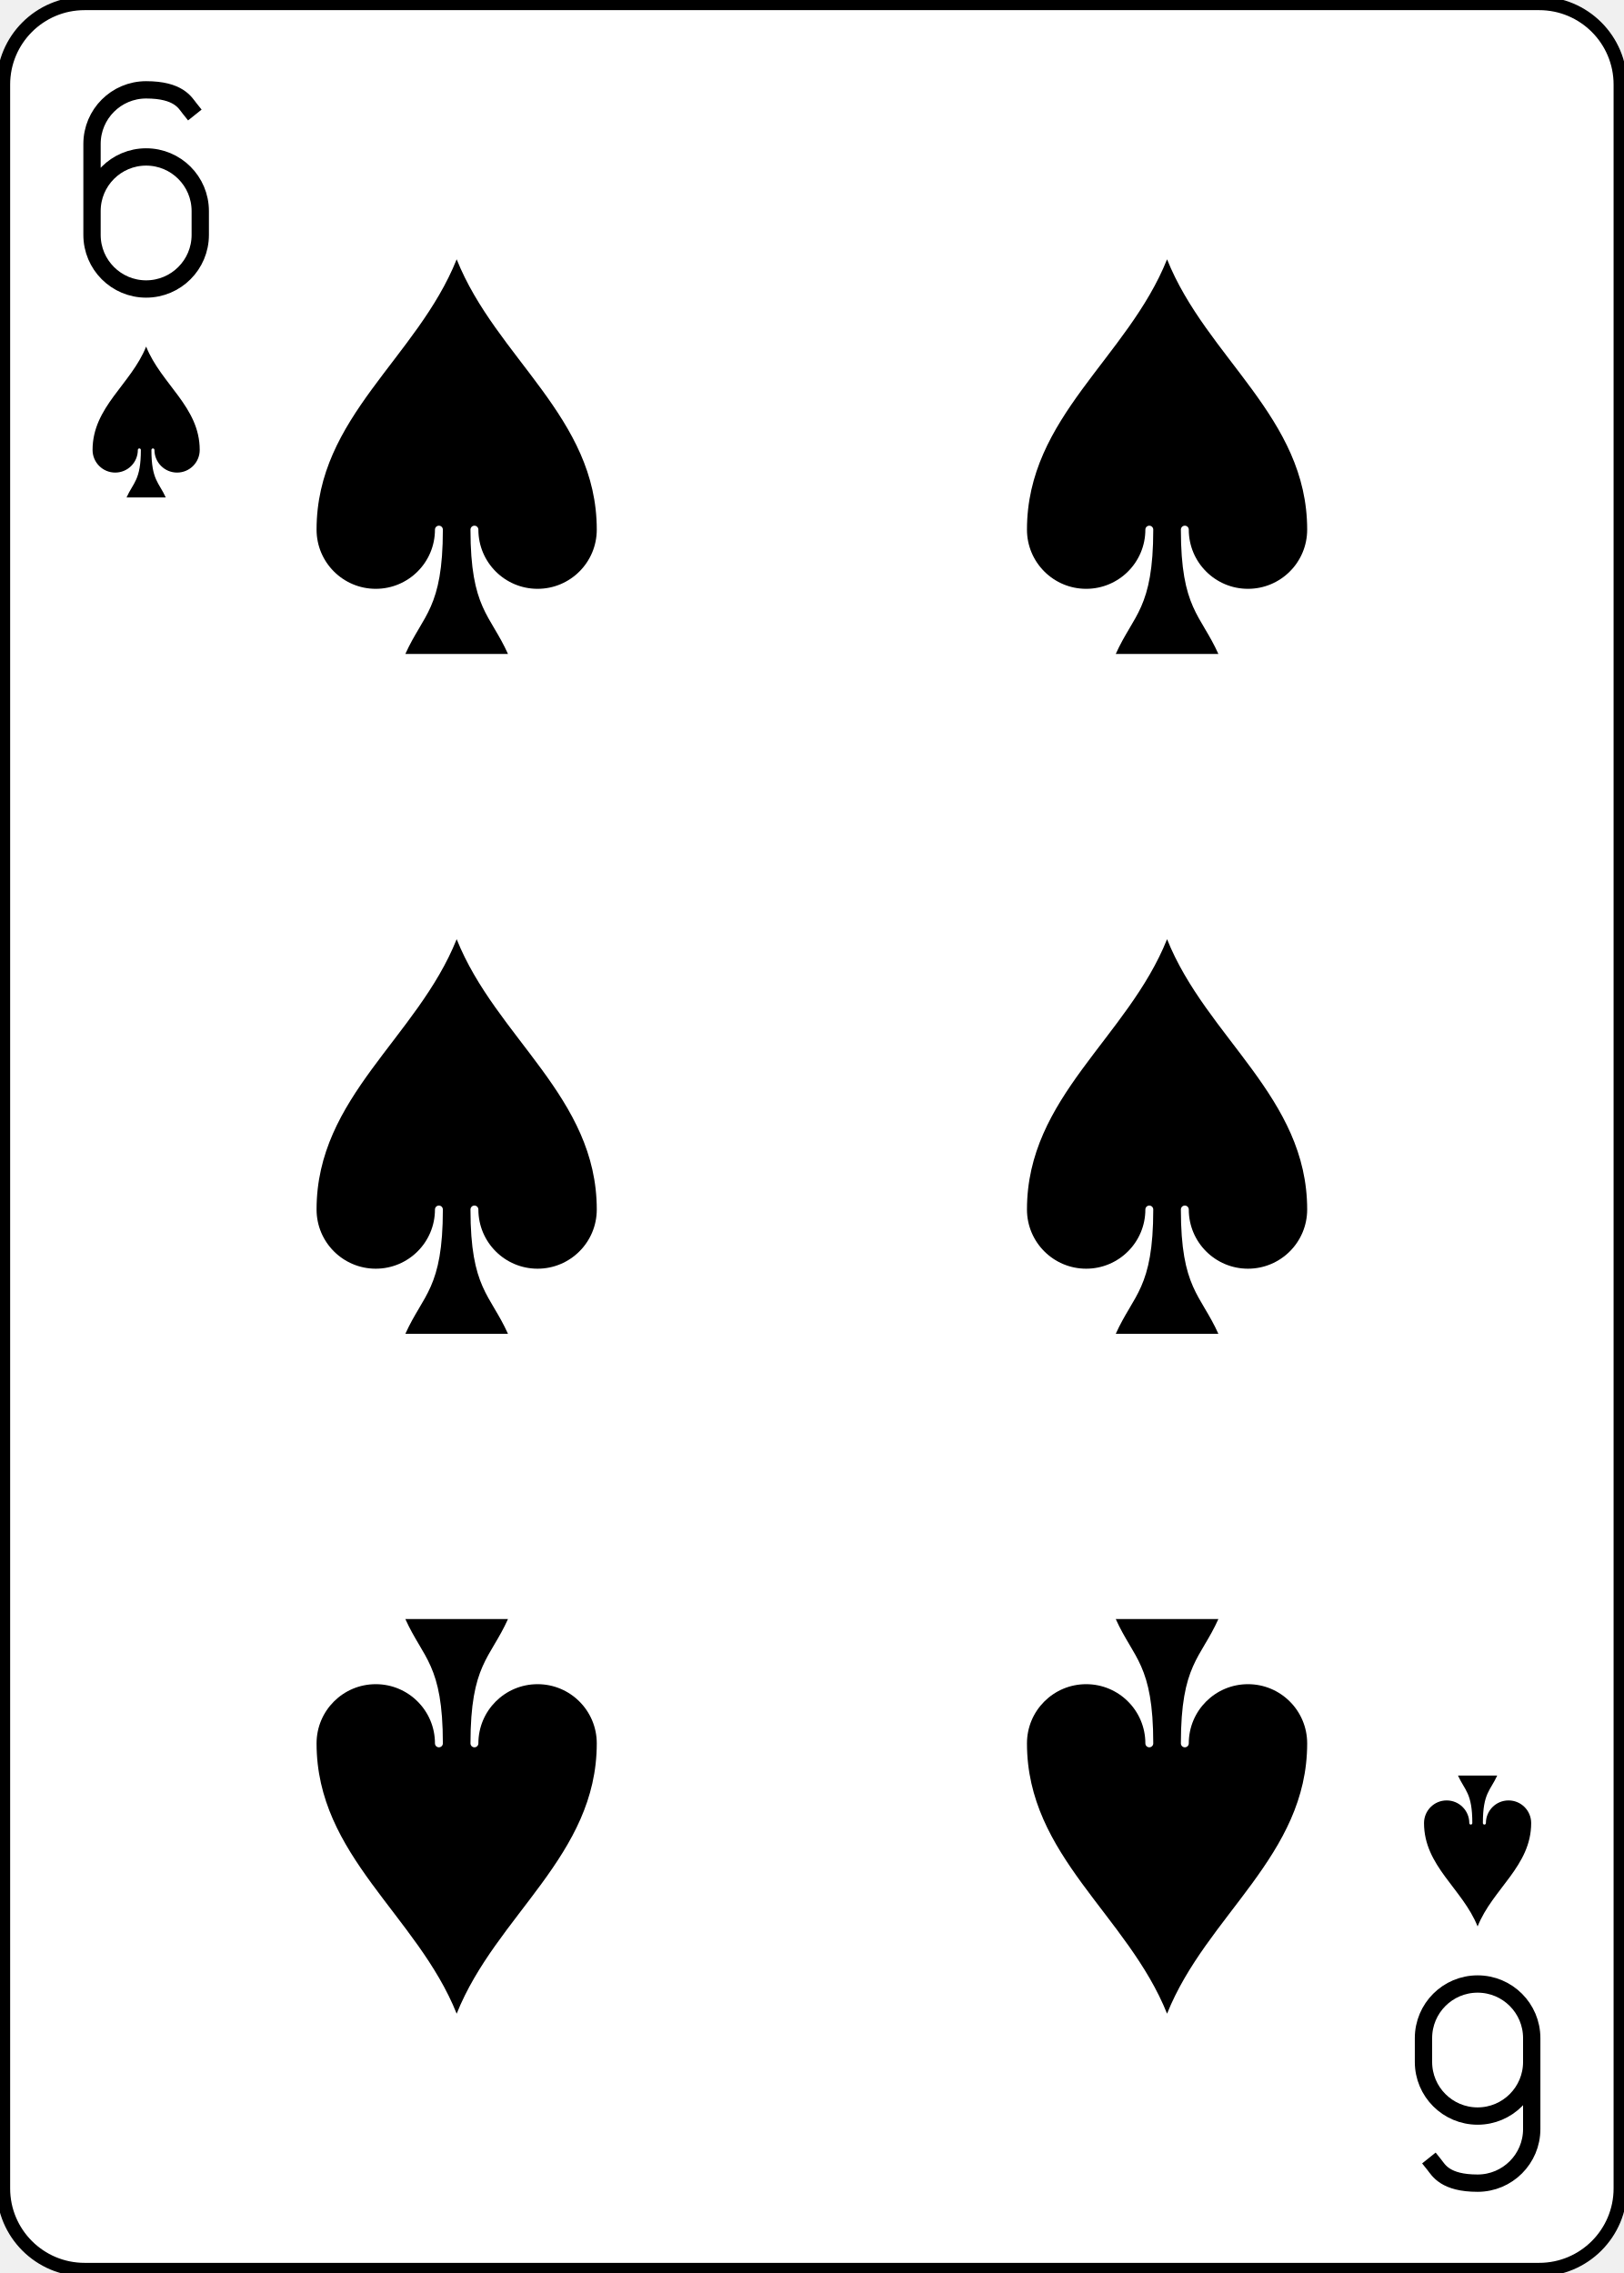
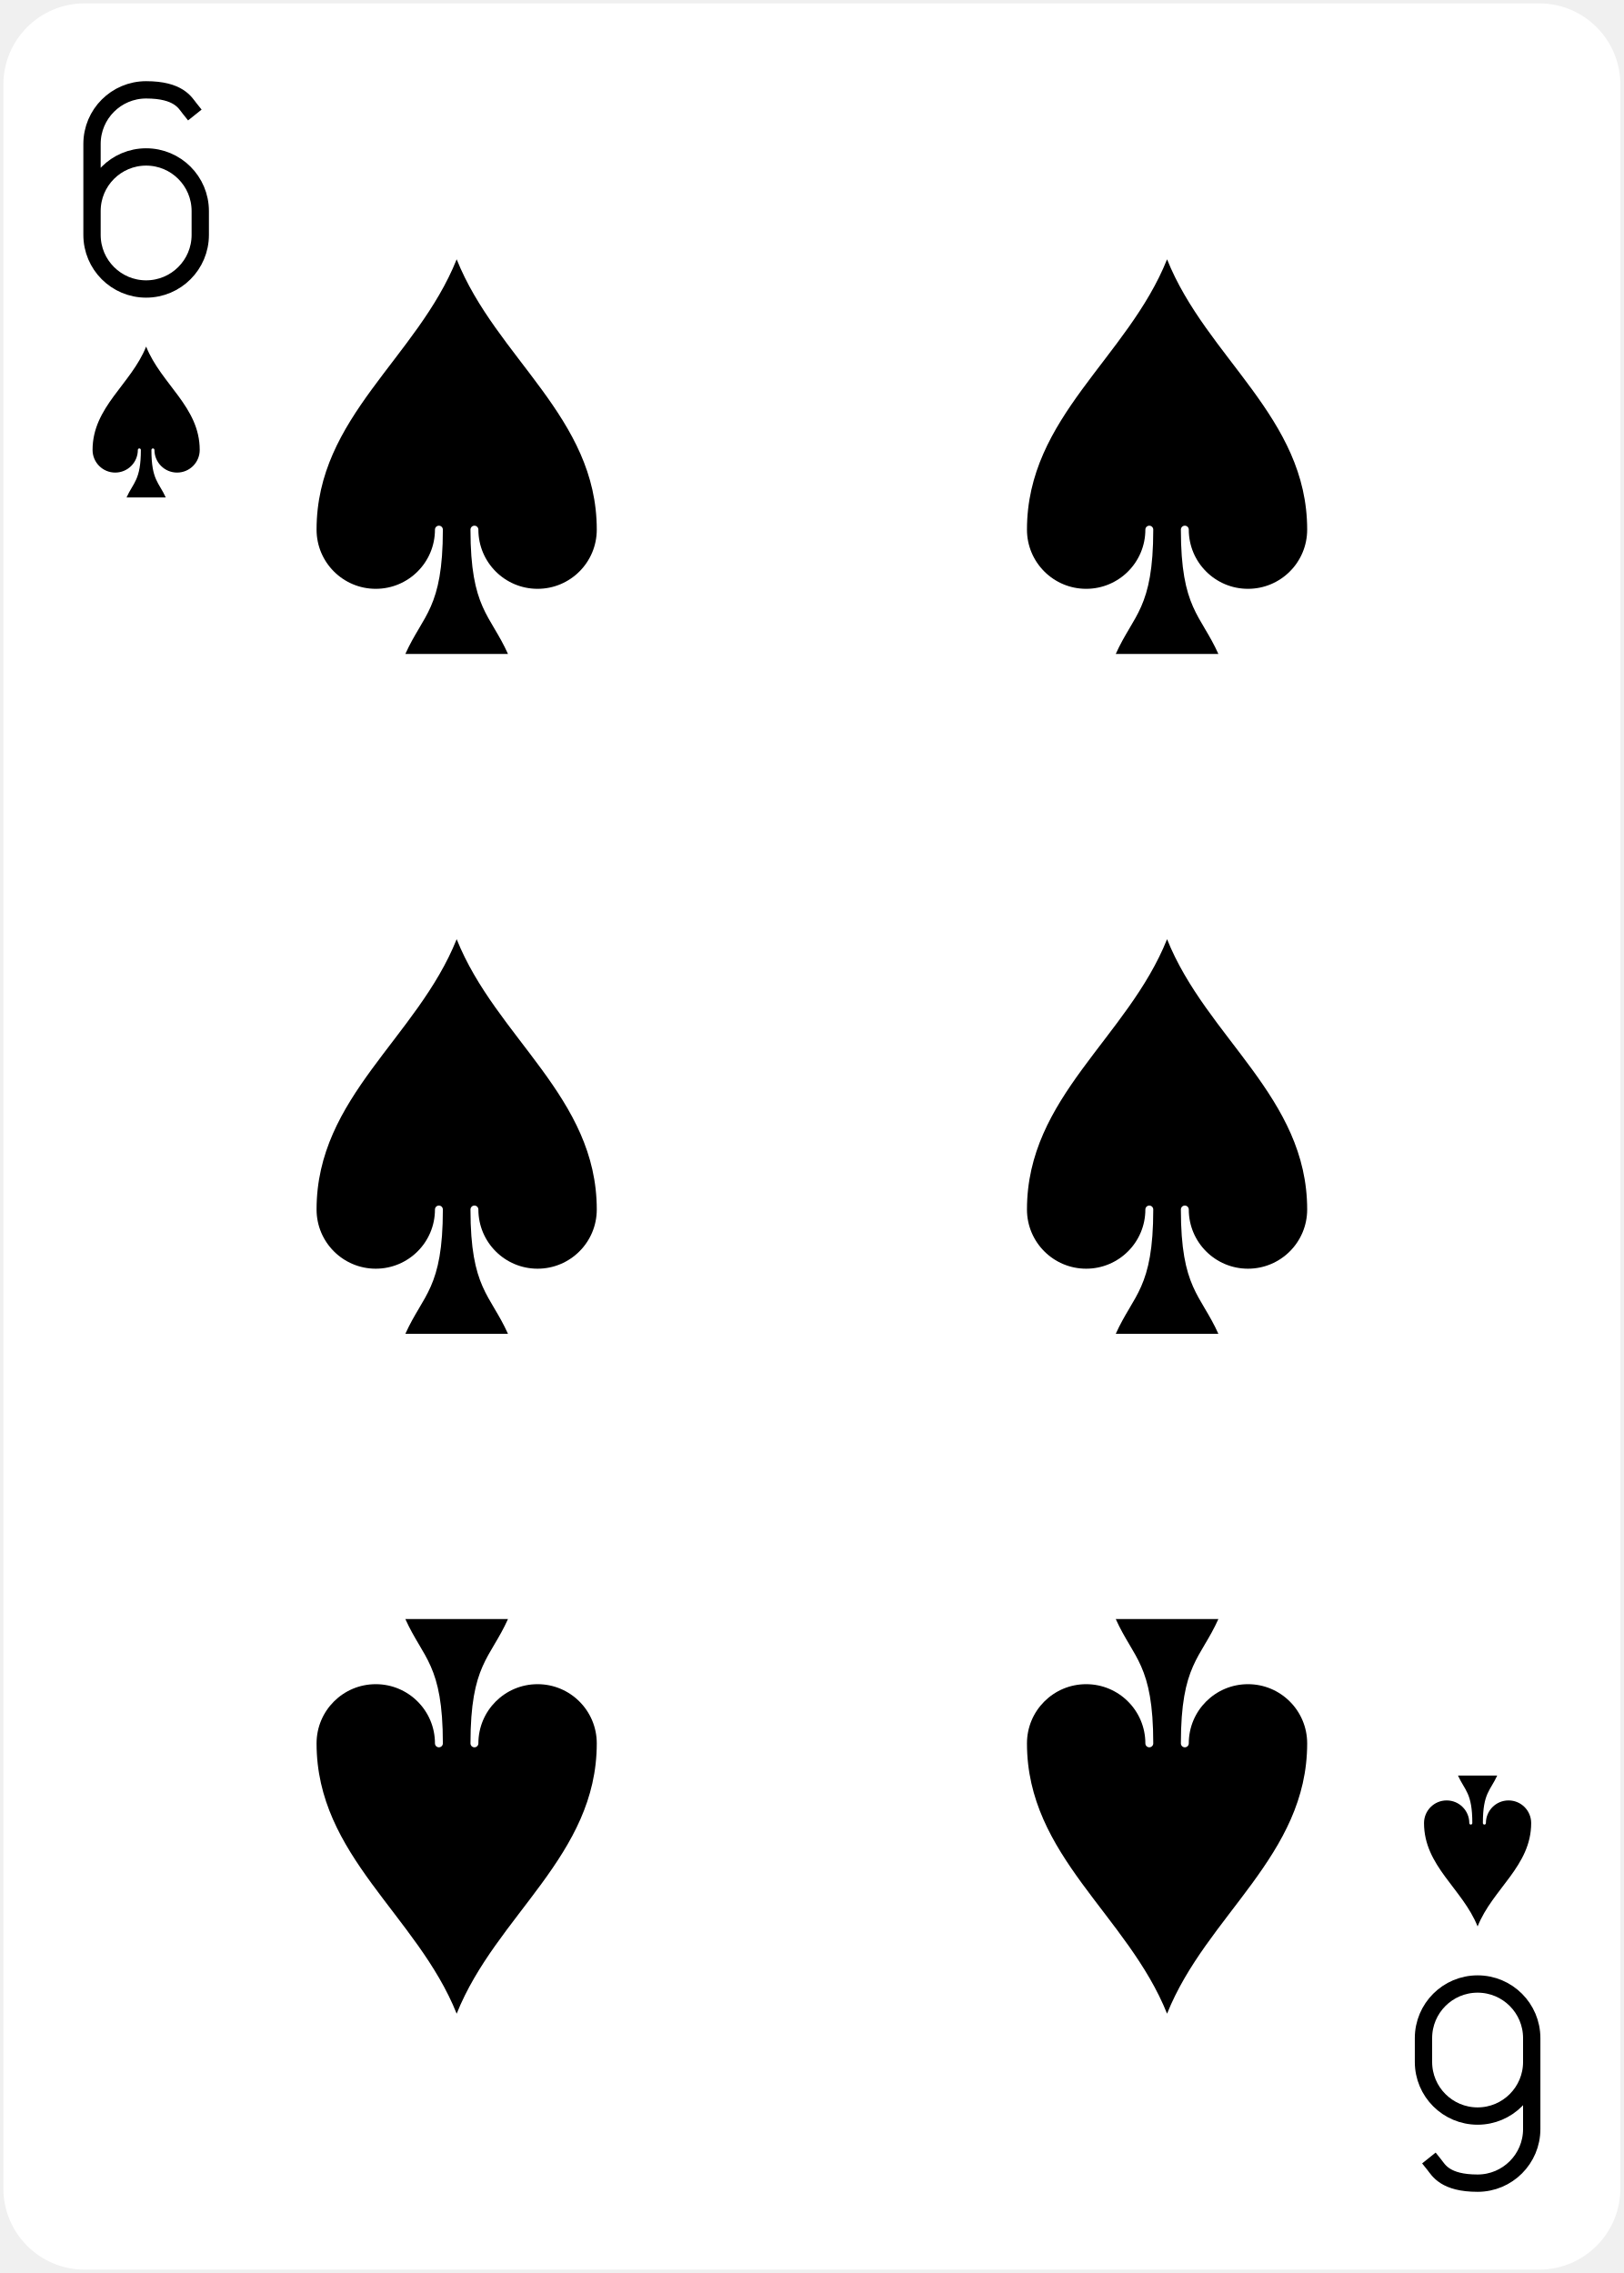
<svg xmlns="http://www.w3.org/2000/svg" xmlns:xlink="http://www.w3.org/1999/xlink" width="2.5in" height="3.5in" viewBox="-120 -168 240 336" preserveAspectRatio="none" class="card">
  <symbol id="S6" viewBox="-500 -500 1000 1000" preserveAspectRatio="xMinYMid">
    <path d="M-250 100A250 250 0 0 1 250 100L250 210A250 250 0 0 1 -250 210L-250 -210A250 250 0 0 1 0 -460C150 -460 180 -400 200 -375" stroke="black" stroke-width="80" stroke-linecap="square" stroke-miterlimit="1.5" fill="none" />
  </symbol>
  <symbol id="S" viewBox="-600 -600 1200 1200" preserveAspectRatio="xMinYMid">
    <path d="M0 -500C100 -250 355 -100 355 185A150 150 0 0 1 55 185A10 10 0 0 0 35 185C35 385 85 400 130 500L-130 500C-85 400 -35 385 -35 185A10 10 0 0 0 -55 185A150 150 0 0 1 -355 185C-355 -100 -100 -250 0 -500Z" fill="black" />
  </symbol>
-   <rect width="239" height="335" x="-119.5" y="-167.5" rx="12" ry="12" fill="white" stroke="black" stroke-width="2" />
+   <rect width="239" height="335" x="-119.5" y="-167.5" rx="12" ry="12" fill="white" stroke="black" stroke-width="0" />
  <use xlink:href="#S" height="70" width="70" x="-87.501" y="-35" />
  <use xlink:href="#S" height="70" width="70" x="17.501" y="-35" />
  <use xlink:href="#S6" height="32" width="32" x="-114.4" y="-156" />
  <use xlink:href="#S" height="26.769" width="26.769" x="-111.784" y="-119" />
  <use xlink:href="#S" height="70" width="70" x="-87.501" y="-135.501" />
  <use xlink:href="#S" height="70" width="70" x="17.501" y="-135.501" />
  <g transform="rotate(180)">
    <use xlink:href="#S6" height="32" width="32" x="-114.4" y="-156" />
    <use xlink:href="#S" height="26.769" width="26.769" x="-111.784" y="-119" />
    <use xlink:href="#S" height="70" width="70" x="-87.501" y="-135.501" />
    <use xlink:href="#S" height="70" width="70" x="17.501" y="-135.501" />
  </g>
</svg>
